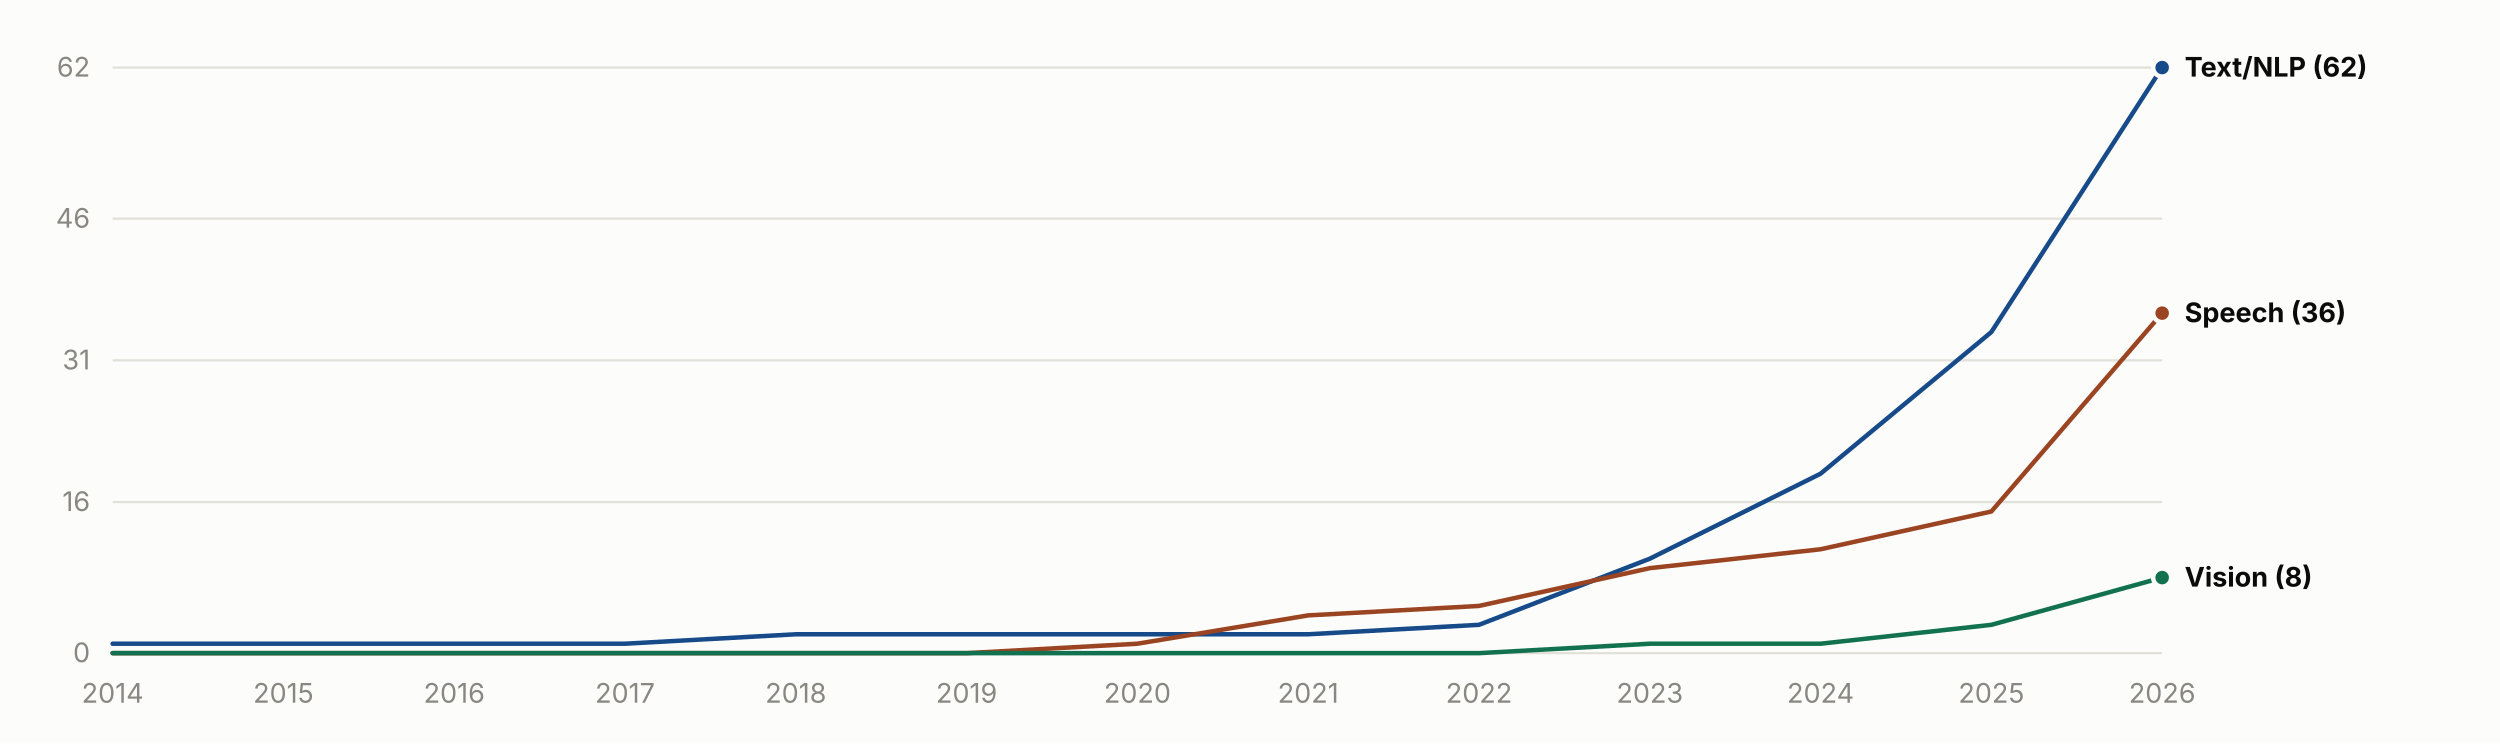
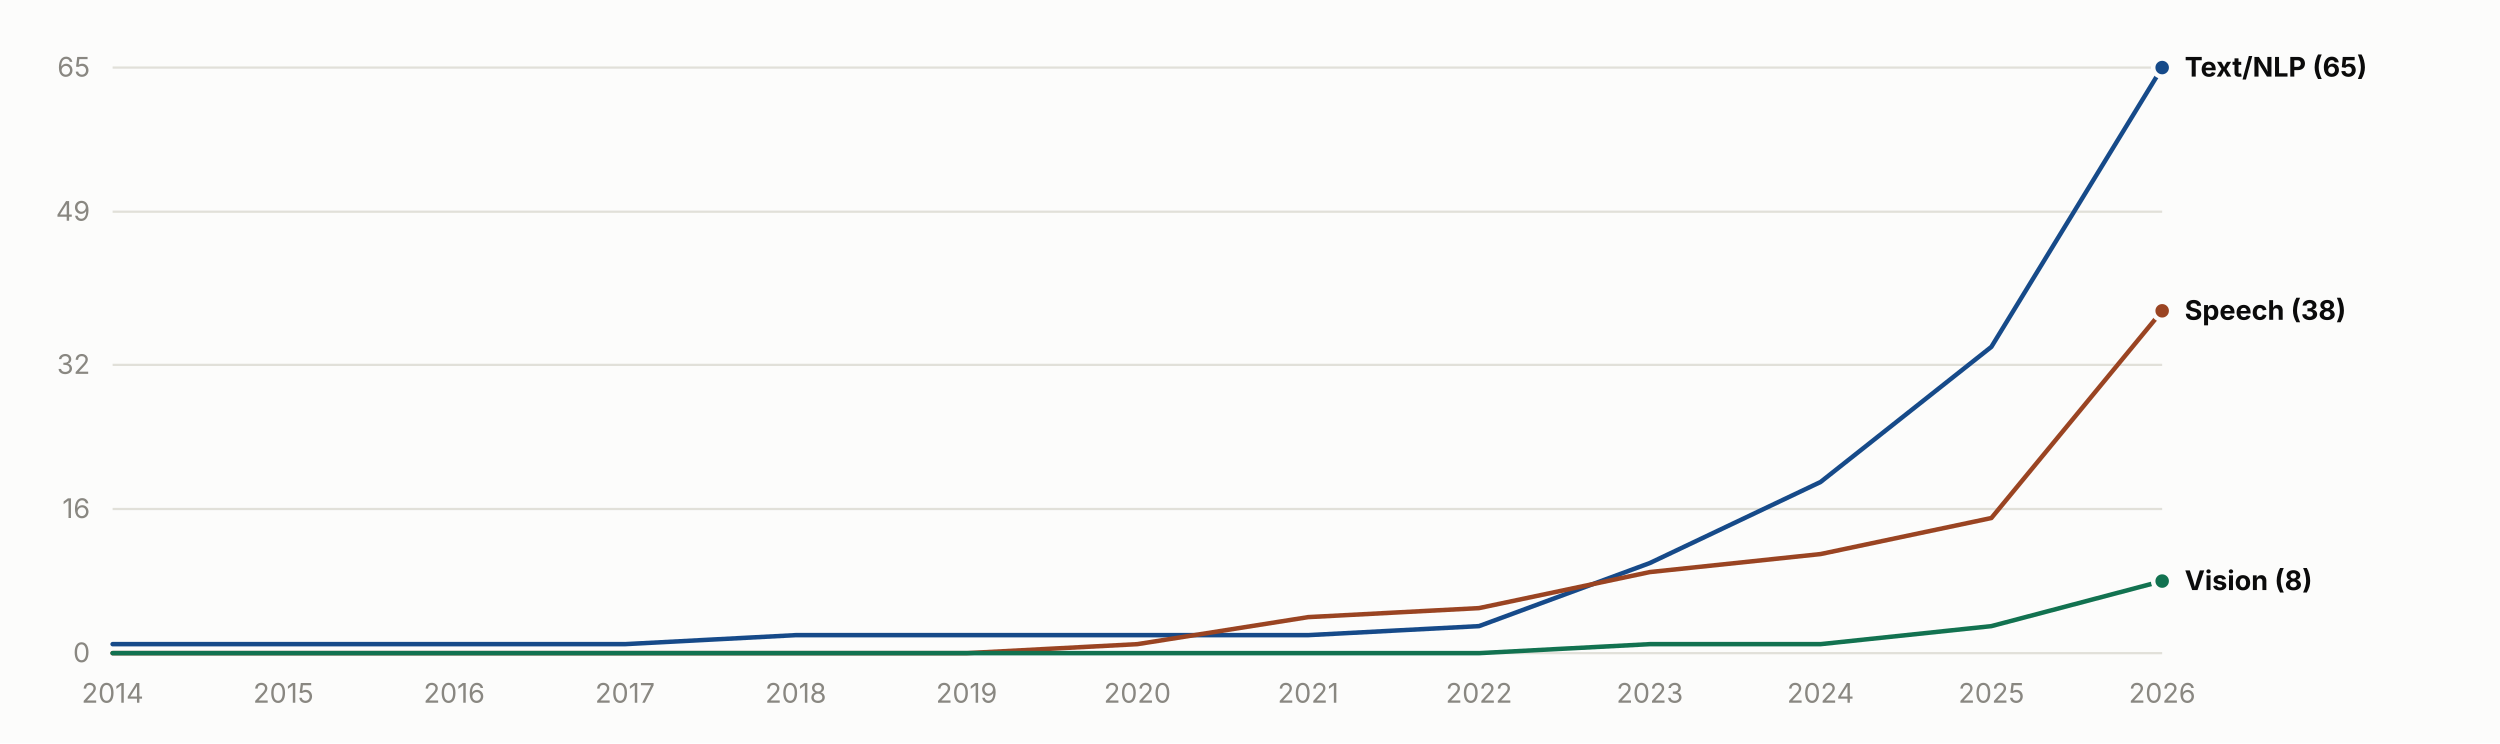
<svg xmlns="http://www.w3.org/2000/svg" width="1110" height="330" viewBox="0 0 1110 330">
  <rect width="1110" height="330" fill="#fcfcfb" />
  <style>text{font-family:"Segoe UI",Inter,Arial,sans-serif;fill:#0b0b0b}.title{font-size:22px;font-weight:700}.sub{font-size:12px;fill:#52514e}.muted{font-size:11px;fill:#898781}.axis{font-size:12px;fill:#898781}.grid{stroke:#e1e0d9;stroke-width:1}.legend{font-size:12px;fill:#52514e}.endlabel{font-size:12px;font-weight:700}</style>
  <line x1="50" y1="290.0" x2="960" y2="290.0" class="grid" />
  <text x="40" y="294.0" text-anchor="end" class="axis">0</text>
-   <line x1="50" y1="222.903" x2="960" y2="222.903" class="grid" />
-   <text x="40" y="226.903" text-anchor="end" class="axis">16</text>
-   <line x1="50" y1="160.0" x2="960" y2="160.0" class="grid" />
-   <text x="40" y="164.0" text-anchor="end" class="axis">31</text>
-   <line x1="50" y1="97.097" x2="960" y2="97.097" class="grid" />
-   <text x="40" y="101.097" text-anchor="end" class="axis">46</text>
+   <line x1="50" y1="226.0" x2="960" y2="226.0" class="grid" />
+   <text x="40" y="230.0" text-anchor="end" class="axis">16</text>
+   <line x1="50" y1="162.0" x2="960" y2="162.0" class="grid" />
+   <text x="40" y="166.0" text-anchor="end" class="axis">32</text>
+   <line x1="50" y1="94.0" x2="960" y2="94.0" class="grid" />
+   <text x="40" y="98.0" text-anchor="end" class="axis">49</text>
  <line x1="50" y1="30.0" x2="960" y2="30.0" class="grid" />
-   <text x="40" y="34.0" text-anchor="end" class="axis">62</text>
+   <text x="40" y="34.0" text-anchor="end" class="axis">65</text>
  <text x="50.0" y="312" text-anchor="middle" class="axis">2014</text>
  <text x="125.833" y="312" text-anchor="middle" class="axis">2015</text>
  <text x="201.667" y="312" text-anchor="middle" class="axis">2016</text>
  <text x="277.5" y="312" text-anchor="middle" class="axis">2017</text>
  <text x="353.333" y="312" text-anchor="middle" class="axis">2018</text>
  <text x="429.167" y="312" text-anchor="middle" class="axis">2019</text>
  <text x="505.0" y="312" text-anchor="middle" class="axis">2020</text>
  <text x="580.833" y="312" text-anchor="middle" class="axis">2021</text>
  <text x="656.667" y="312" text-anchor="middle" class="axis">2022</text>
  <text x="732.5" y="312" text-anchor="middle" class="axis">2023</text>
  <text x="808.333" y="312" text-anchor="middle" class="axis">2024</text>
  <text x="884.167" y="312" text-anchor="middle" class="axis">2025</text>
  <text x="960.0" y="312" text-anchor="middle" class="axis">2026</text>
-   <polyline points="50.0,285.806 125.833,285.806 201.667,285.806 277.5,285.806 353.333,281.613 429.167,281.613 505.0,281.613 580.833,281.613 656.667,277.419 732.5,248.065 808.333,210.323 884.167,147.419 960.0,30.0" fill="none" stroke="#164a89" stroke-width="2" stroke-linejoin="round" stroke-linecap="round" />
+   <polyline points="50.0,286.0 125.833,286.0 201.667,286.0 277.5,286.0 353.333,282.0 429.167,282.0 505.0,282.0 580.833,282.0 656.667,278.0 732.5,250.0 808.333,214.0 884.167,154.0 960.0,30.0" fill="none" stroke="#164a89" stroke-width="2" stroke-linejoin="round" stroke-linecap="round" />
  <circle cx="960.0" cy="30.0" r="4" fill="#164a89" stroke="#fcfcfb" stroke-width="2" />
-   <text x="970.0" y="34.0" class="endlabel" fill="#164a89">Text/NLP (62)</text>
-   <polyline points="50.0,290.0 125.833,290.0 201.667,290.0 277.5,290.0 353.333,290.0 429.167,290.0 505.0,285.806 580.833,273.226 656.667,269.032 732.5,252.258 808.333,243.871 884.167,227.097 960.0,139.032" fill="none" stroke="#9a4422" stroke-width="2" stroke-linejoin="round" stroke-linecap="round" />
-   <circle cx="960.0" cy="139.032" r="4" fill="#9a4422" stroke="#fcfcfb" stroke-width="2" />
-   <text x="970.0" y="143.032" class="endlabel" fill="#9a4422">Speech (36)</text>
-   <polyline points="50.0,290.0 125.833,290.0 201.667,290.0 277.5,290.0 353.333,290.0 429.167,290.0 505.0,290.0 580.833,290.0 656.667,290.0 732.5,285.806 808.333,285.806 884.167,277.419 960.0,256.452" fill="none" stroke="#127250" stroke-width="2" stroke-linejoin="round" stroke-linecap="round" />
-   <circle cx="960.0" cy="256.452" r="4" fill="#127250" stroke="#fcfcfb" stroke-width="2" />
-   <text x="970.0" y="260.452" class="endlabel" fill="#127250">Vision (8)</text>
+   <text x="970.0" y="34.0" class="endlabel" fill="#164a89">Text/NLP (65)</text>
+   <polyline points="50.0,290.0 125.833,290.0 201.667,290.0 277.5,290.0 353.333,290.0 429.167,290.0 505.0,286.0 580.833,274.0 656.667,270.0 732.5,254.0 808.333,246.0 884.167,230.0 960.0,138.0" fill="none" stroke="#9a4422" stroke-width="2" stroke-linejoin="round" stroke-linecap="round" />
+   <circle cx="960.0" cy="138.0" r="4" fill="#9a4422" stroke="#fcfcfb" stroke-width="2" />
+   <text x="970.0" y="142.0" class="endlabel" fill="#9a4422">Speech (38)</text>
+   <polyline points="50.0,290.0 125.833,290.0 201.667,290.0 277.5,290.0 353.333,290.0 429.167,290.0 505.0,290.0 580.833,290.0 656.667,290.0 732.5,286.0 808.333,286.0 884.167,278.0 960.0,258.0" fill="none" stroke="#127250" stroke-width="2" stroke-linejoin="round" stroke-linecap="round" />
+   <circle cx="960.0" cy="258.0" r="4" fill="#127250" stroke="#fcfcfb" stroke-width="2" />
+   <text x="970.0" y="262.0" class="endlabel" fill="#127250">Vision (8)</text>
</svg>
